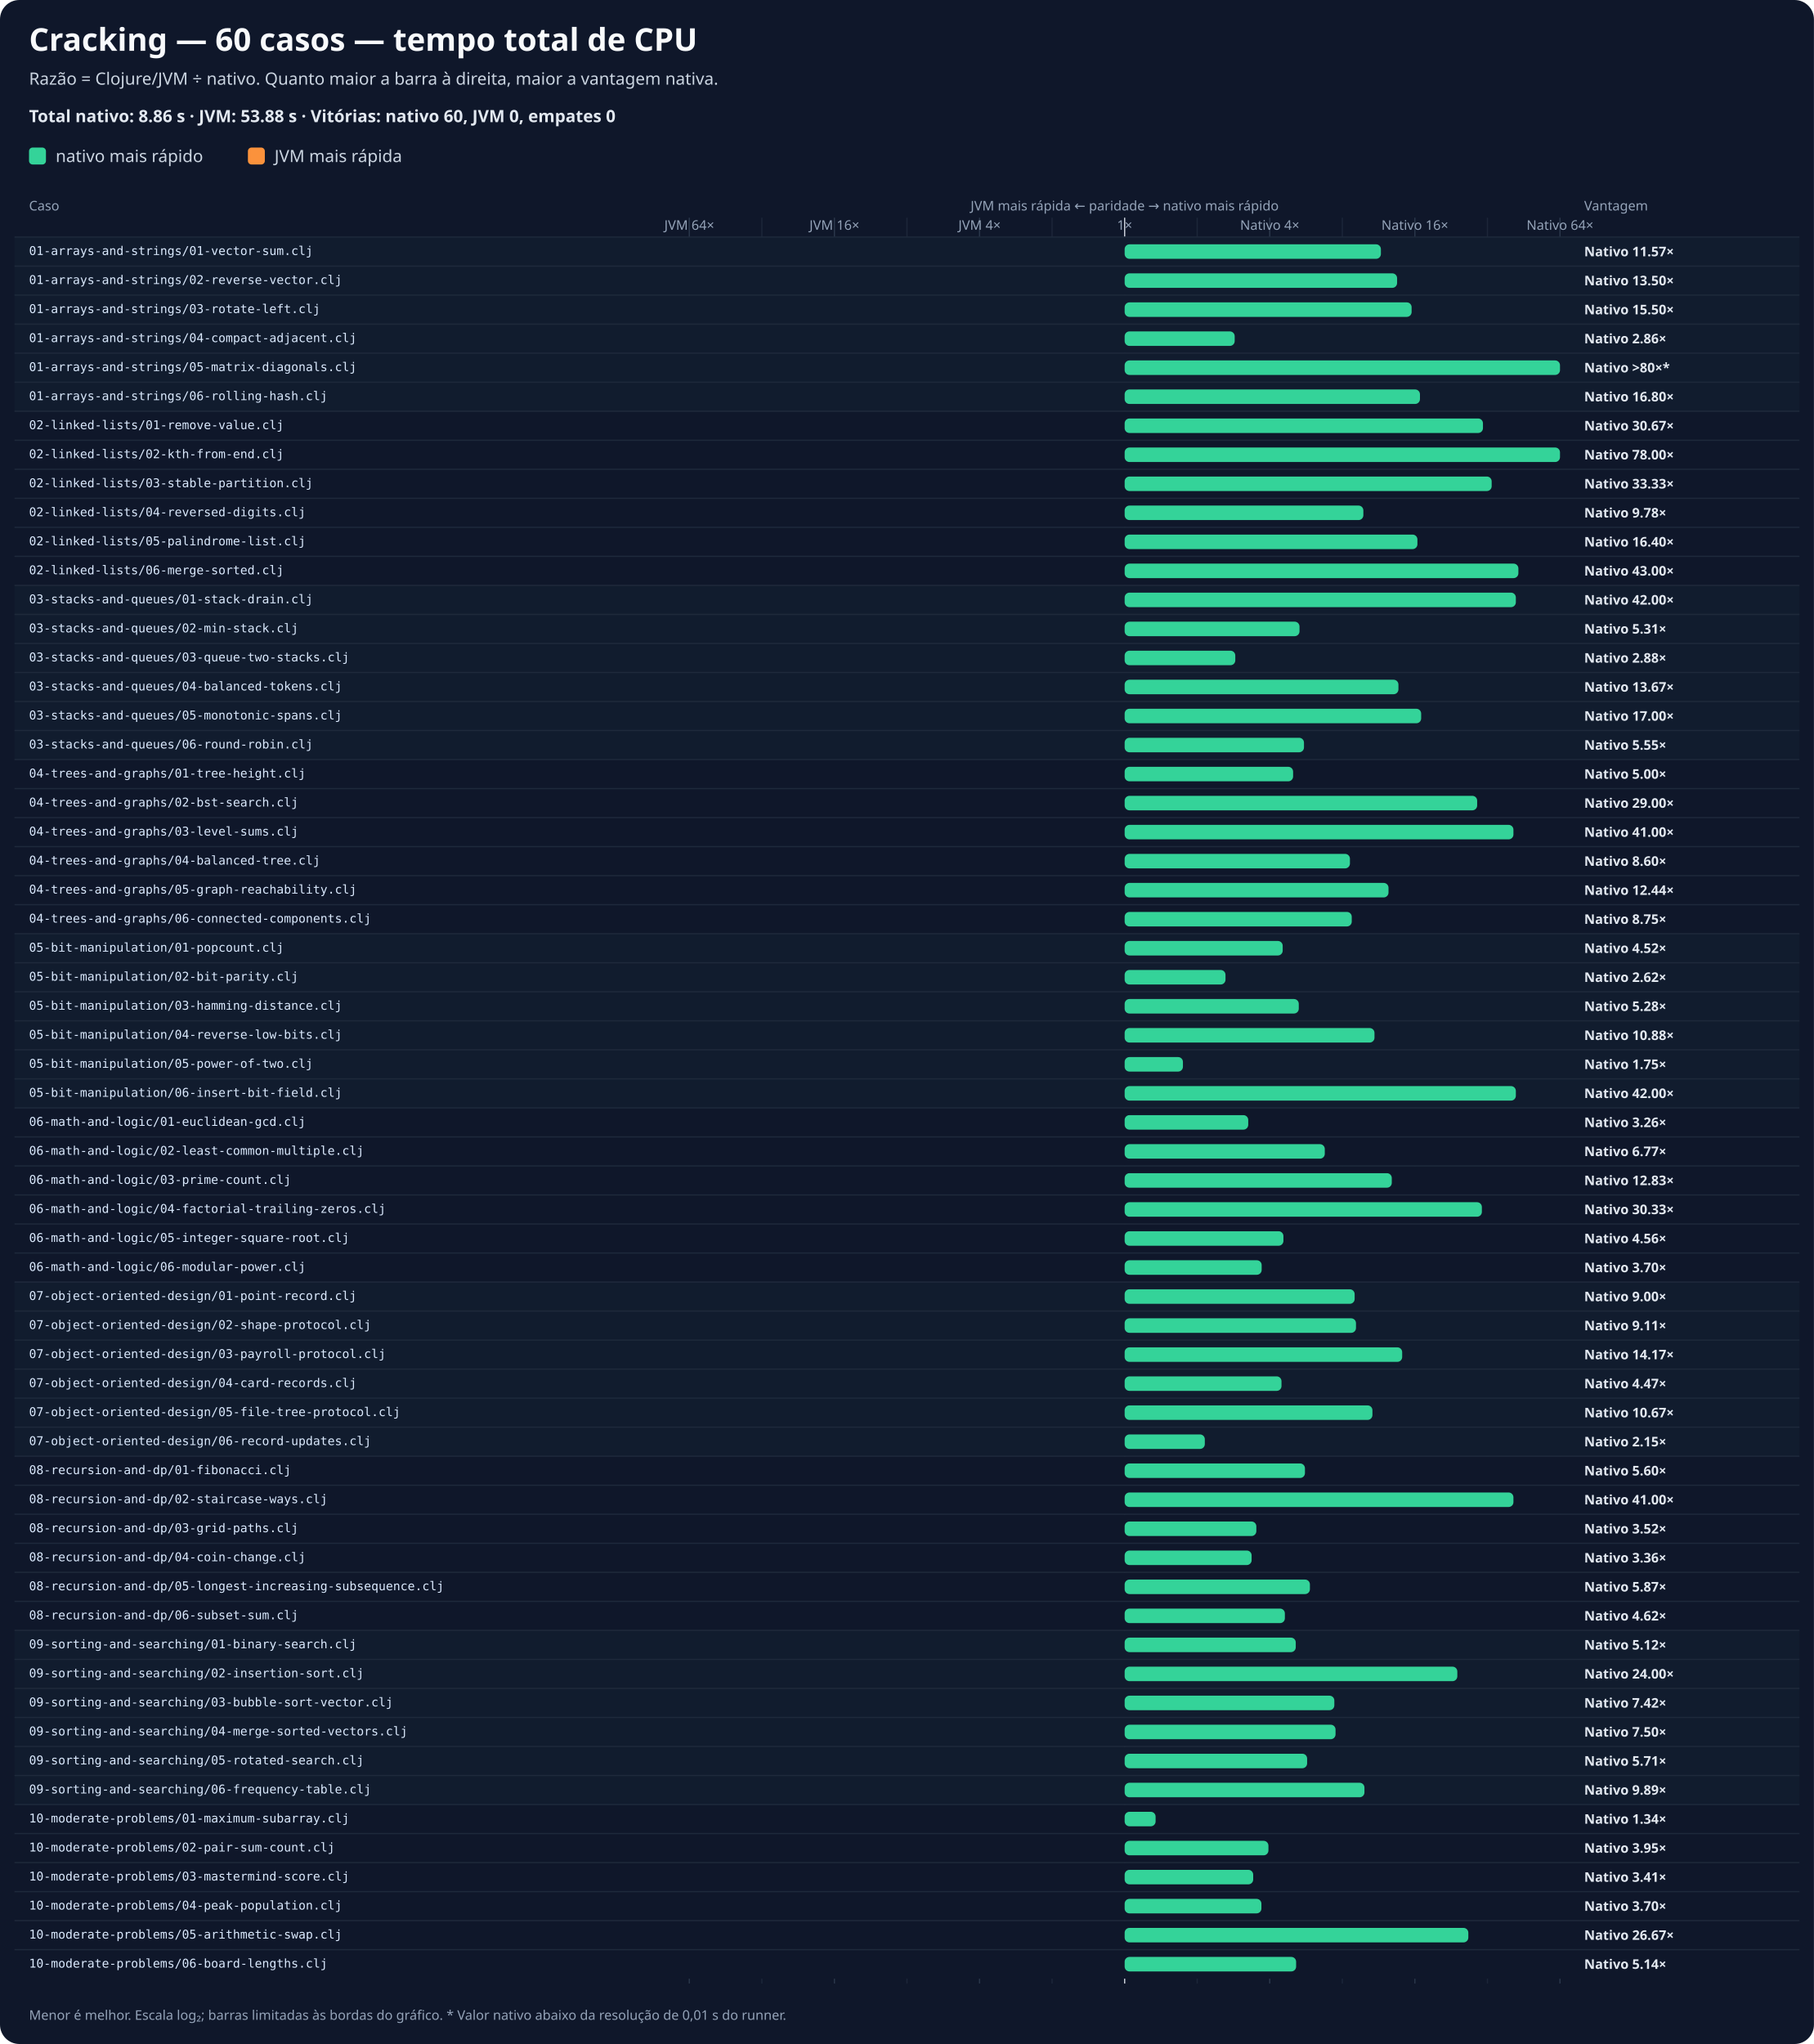
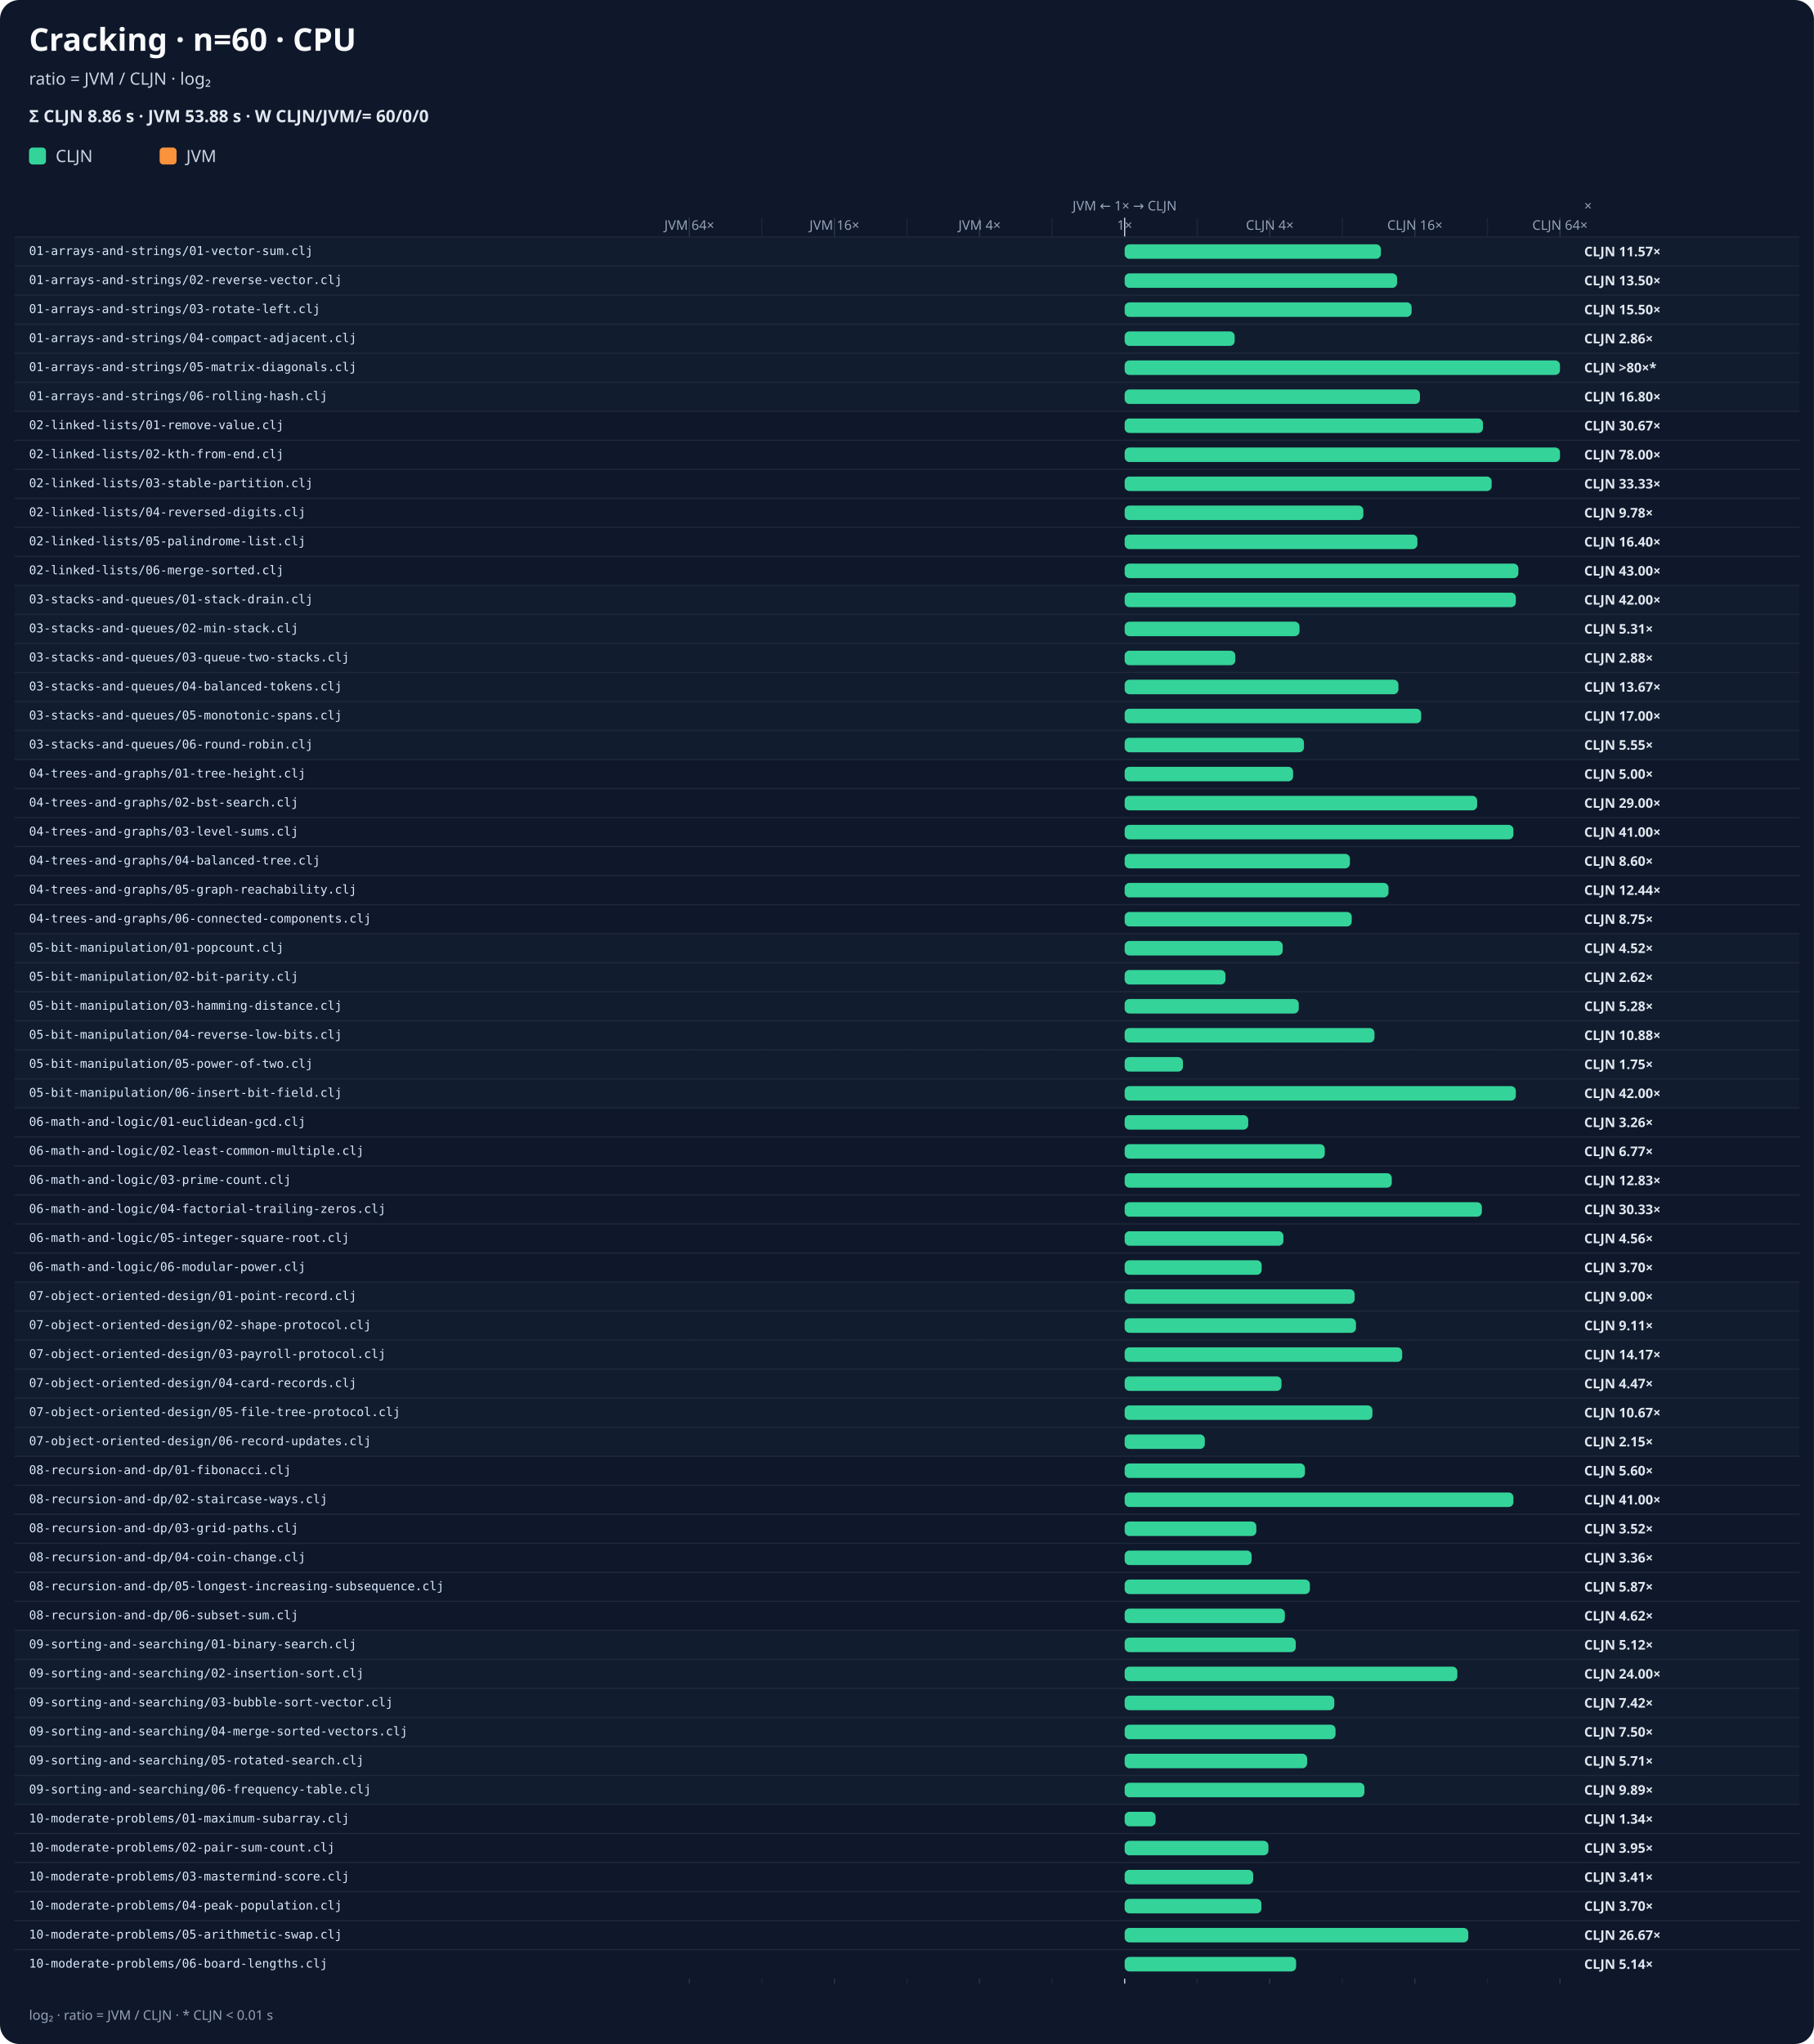
<svg xmlns="http://www.w3.org/2000/svg" width="1500" height="1690" viewBox="0 0 1500 1690" role="img" aria-labelledby="chart-title chart-desc">
  <style>
.title { fill: #f8fafc; font: 700 26px system-ui, sans-serif; }
.subtitle { fill: #cbd5e1; font: 14px system-ui, sans-serif; }
.summary { fill: #e2e8f0; font: 600 14px system-ui, sans-serif; }
.label { fill: #dbeafe; font: 10px ui-monospace, SFMono-Regular, Consolas, monospace; }
.value { fill: #e2e8f0; font: 600 11px system-ui, sans-serif; }
.axis { fill: #94a3b8; font: 11px system-ui, sans-serif; }
.footer { fill: #94a3b8; font: 11px system-ui, sans-serif; }
</style>
  <rect width="1500" height="1690" rx="16" fill="#0f172a" />
-   <text x="24" y="42" class="title">Cracking — 60 casos — tempo total de CPU</text>
-   <text x="24" y="70" class="subtitle">Razão = Clojure/JVM ÷ nativo. Quanto maior a barra à direita, maior a vantagem nativa.</text>
-   <text x="24" y="101" class="summary">Total nativo: 8.86 s · JVM: 53.88 s · Vitórias: nativo 60, JVM 0, empates 0</text>
+   <text x="24" y="42" class="title">Cracking · n=60 · CPU</text>
+   <text x="24" y="70" class="subtitle">ratio = JVM / CLJN · log₂</text>
+   <text x="24" y="101" class="summary">Σ CLJN 8.86 s · JVM 53.88 s · W CLJN/JVM/= 60/0/0</text>
  <rect x="24" y="122" width="14" height="14" rx="3" fill="#34d399" />
-   <text x="46" y="134" class="subtitle">nativo mais rápido</text>
-   <rect x="205" y="122" width="14" height="14" rx="3" fill="#fb923c" />
-   <text x="227" y="134" class="subtitle">JVM mais rápida</text>
-   <text x="24" y="174" class="axis">Caso</text>
-   <text x="930" y="174" class="axis" text-anchor="middle">JVM mais rápida ← paridade → nativo mais rápido</text>
-   <text x="1310" y="174" class="axis">Vantagem</text>
+   <text x="46" y="134" class="subtitle">CLJN</text>
+   <rect x="132" y="122" width="14" height="14" rx="3" fill="#fb923c" />
+   <text x="154" y="134" class="subtitle">JVM</text>
+   <text x="930" y="174" class="axis" text-anchor="middle">JVM ← 1× → CLJN</text>
+   <text x="1310" y="174" class="axis">×</text>
  <line x1="570.0" y1="180" x2="570.0" y2="1640" stroke="#334155" opacity="0.75" />
  <text x="570.0" y="190" class="axis" text-anchor="middle">JVM 64×</text>
  <line x1="630.0" y1="180" x2="630.0" y2="1640" stroke="#334155" opacity="0.35" />
  <line x1="690.0" y1="180" x2="690.0" y2="1640" stroke="#334155" opacity="0.75" />
  <text x="690.0" y="190" class="axis" text-anchor="middle">JVM 16×</text>
  <line x1="750.0" y1="180" x2="750.0" y2="1640" stroke="#334155" opacity="0.35" />
  <line x1="810.0" y1="180" x2="810.0" y2="1640" stroke="#334155" opacity="0.75" />
  <text x="810.0" y="190" class="axis" text-anchor="middle">JVM 4×</text>
  <line x1="870.0" y1="180" x2="870.0" y2="1640" stroke="#334155" opacity="0.35" />
  <line x1="930.0" y1="180" x2="930.0" y2="1640" stroke="#e2e8f0" opacity="0.90" />
  <text x="930.0" y="190" class="axis" text-anchor="middle">1×</text>
  <line x1="990.0" y1="180" x2="990.0" y2="1640" stroke="#334155" opacity="0.35" />
  <line x1="1050.0" y1="180" x2="1050.0" y2="1640" stroke="#334155" opacity="0.75" />
-   <text x="1050.0" y="190" class="axis" text-anchor="middle">Nativo 4×</text>
+   <text x="1050.0" y="190" class="axis" text-anchor="middle">CLJN 4×</text>
  <line x1="1110.0" y1="180" x2="1110.0" y2="1640" stroke="#334155" opacity="0.35" />
  <line x1="1170.0" y1="180" x2="1170.0" y2="1640" stroke="#334155" opacity="0.75" />
-   <text x="1170.0" y="190" class="axis" text-anchor="middle">Nativo 16×</text>
+   <text x="1170.0" y="190" class="axis" text-anchor="middle">CLJN 16×</text>
  <line x1="1230.0" y1="180" x2="1230.0" y2="1640" stroke="#334155" opacity="0.35" />
  <line x1="1290.0" y1="180" x2="1290.0" y2="1640" stroke="#334155" opacity="0.75" />
-   <text x="1290.0" y="190" class="axis" text-anchor="middle">Nativo 64×</text>
+   <text x="1290.0" y="190" class="axis" text-anchor="middle">CLJN 64×</text>
  <rect x="12" y="196" width="1476" height="24" fill="#111c2e" />
  <line x1="12" y1="196" x2="1488" y2="196" stroke="#1e293b" />
  <text x="24" y="208.0" class="label" dominant-baseline="middle">01-arrays-and-strings/01-vector-sum.clj</text>
  <rect x="930.0" y="202.0" width="211.9" height="12" rx="4" fill="#34d399" />
-   <text x="1310" y="208.0" class="value" dominant-baseline="middle">Nativo 11.57×</text>
+   <text x="1310" y="208.0" class="value" dominant-baseline="middle">CLJN 11.57×</text>
  <rect x="12" y="220" width="1476" height="24" fill="#111c2e" />
  <line x1="12" y1="220" x2="1488" y2="220" stroke="#1e293b" />
  <text x="24" y="232.0" class="label" dominant-baseline="middle">01-arrays-and-strings/02-reverse-vector.clj</text>
  <rect x="930.0" y="226.0" width="225.3" height="12" rx="4" fill="#34d399" />
-   <text x="1310" y="232.0" class="value" dominant-baseline="middle">Nativo 13.50×</text>
+   <text x="1310" y="232.0" class="value" dominant-baseline="middle">CLJN 13.50×</text>
  <rect x="12" y="244" width="1476" height="24" fill="#111c2e" />
  <line x1="12" y1="244" x2="1488" y2="244" stroke="#1e293b" />
  <text x="24" y="256.0" class="label" dominant-baseline="middle">01-arrays-and-strings/03-rotate-left.clj</text>
  <rect x="930.0" y="250.0" width="237.3" height="12" rx="4" fill="#34d399" />
-   <text x="1310" y="256.0" class="value" dominant-baseline="middle">Nativo 15.50×</text>
+   <text x="1310" y="256.0" class="value" dominant-baseline="middle">CLJN 15.50×</text>
  <rect x="12" y="268" width="1476" height="24" fill="#111c2e" />
  <line x1="12" y1="268" x2="1488" y2="268" stroke="#1e293b" />
  <text x="24" y="280.0" class="label" dominant-baseline="middle">01-arrays-and-strings/04-compact-adjacent.clj</text>
  <rect x="930.0" y="274.0" width="91.0" height="12" rx="4" fill="#34d399" />
-   <text x="1310" y="280.0" class="value" dominant-baseline="middle">Nativo 2.86×</text>
+   <text x="1310" y="280.0" class="value" dominant-baseline="middle">CLJN 2.86×</text>
  <rect x="12" y="292" width="1476" height="24" fill="#111c2e" />
  <line x1="12" y1="292" x2="1488" y2="292" stroke="#1e293b" />
  <text x="24" y="304.0" class="label" dominant-baseline="middle">01-arrays-and-strings/05-matrix-diagonals.clj</text>
  <rect x="930.0" y="298.0" width="360.0" height="12" rx="4" fill="#34d399" />
-   <text x="1310" y="304.0" class="value" dominant-baseline="middle">Nativo &gt;80×*</text>
+   <text x="1310" y="304.0" class="value" dominant-baseline="middle">CLJN &gt;80×*</text>
  <rect x="12" y="316" width="1476" height="24" fill="#111c2e" />
  <line x1="12" y1="316" x2="1488" y2="316" stroke="#1e293b" />
  <text x="24" y="328.0" class="label" dominant-baseline="middle">01-arrays-and-strings/06-rolling-hash.clj</text>
  <rect x="930.0" y="322.0" width="244.2" height="12" rx="4" fill="#34d399" />
-   <text x="1310" y="328.0" class="value" dominant-baseline="middle">Nativo 16.80×</text>
+   <text x="1310" y="328.0" class="value" dominant-baseline="middle">CLJN 16.80×</text>
  <rect x="12" y="340" width="1476" height="24" fill="#0f172a" />
  <line x1="12" y1="340" x2="1488" y2="340" stroke="#1e293b" />
  <text x="24" y="352.0" class="label" dominant-baseline="middle">02-linked-lists/01-remove-value.clj</text>
  <rect x="930.0" y="346.0" width="296.3" height="12" rx="4" fill="#34d399" />
-   <text x="1310" y="352.0" class="value" dominant-baseline="middle">Nativo 30.67×</text>
+   <text x="1310" y="352.0" class="value" dominant-baseline="middle">CLJN 30.67×</text>
  <rect x="12" y="364" width="1476" height="24" fill="#0f172a" />
  <line x1="12" y1="364" x2="1488" y2="364" stroke="#1e293b" />
  <text x="24" y="376.0" class="label" dominant-baseline="middle">02-linked-lists/02-kth-from-end.clj</text>
  <rect x="930.0" y="370.0" width="360.0" height="12" rx="4" fill="#34d399" />
-   <text x="1310" y="376.0" class="value" dominant-baseline="middle">Nativo 78.00×</text>
+   <text x="1310" y="376.0" class="value" dominant-baseline="middle">CLJN 78.00×</text>
  <rect x="12" y="388" width="1476" height="24" fill="#0f172a" />
  <line x1="12" y1="388" x2="1488" y2="388" stroke="#1e293b" />
  <text x="24" y="400.0" class="label" dominant-baseline="middle">02-linked-lists/03-stable-partition.clj</text>
  <rect x="930.0" y="394.0" width="303.5" height="12" rx="4" fill="#34d399" />
-   <text x="1310" y="400.0" class="value" dominant-baseline="middle">Nativo 33.33×</text>
+   <text x="1310" y="400.0" class="value" dominant-baseline="middle">CLJN 33.33×</text>
  <rect x="12" y="412" width="1476" height="24" fill="#0f172a" />
  <line x1="12" y1="412" x2="1488" y2="412" stroke="#1e293b" />
  <text x="24" y="424.0" class="label" dominant-baseline="middle">02-linked-lists/04-reversed-digits.clj</text>
  <rect x="930.0" y="418.0" width="197.4" height="12" rx="4" fill="#34d399" />
-   <text x="1310" y="424.0" class="value" dominant-baseline="middle">Nativo 9.78×</text>
+   <text x="1310" y="424.0" class="value" dominant-baseline="middle">CLJN 9.78×</text>
  <rect x="12" y="436" width="1476" height="24" fill="#0f172a" />
  <line x1="12" y1="436" x2="1488" y2="436" stroke="#1e293b" />
  <text x="24" y="448.0" class="label" dominant-baseline="middle">02-linked-lists/05-palindrome-list.clj</text>
  <rect x="930.0" y="442.0" width="242.1" height="12" rx="4" fill="#34d399" />
-   <text x="1310" y="448.0" class="value" dominant-baseline="middle">Nativo 16.40×</text>
+   <text x="1310" y="448.0" class="value" dominant-baseline="middle">CLJN 16.40×</text>
  <rect x="12" y="460" width="1476" height="24" fill="#0f172a" />
  <line x1="12" y1="460" x2="1488" y2="460" stroke="#1e293b" />
  <text x="24" y="472.0" class="label" dominant-baseline="middle">02-linked-lists/06-merge-sorted.clj</text>
  <rect x="930.0" y="466.0" width="325.6" height="12" rx="4" fill="#34d399" />
-   <text x="1310" y="472.0" class="value" dominant-baseline="middle">Nativo 43.00×</text>
+   <text x="1310" y="472.0" class="value" dominant-baseline="middle">CLJN 43.00×</text>
  <rect x="12" y="484" width="1476" height="24" fill="#111c2e" />
  <line x1="12" y1="484" x2="1488" y2="484" stroke="#1e293b" />
  <text x="24" y="496.0" class="label" dominant-baseline="middle">03-stacks-and-queues/01-stack-drain.clj</text>
  <rect x="930.0" y="490.0" width="323.5" height="12" rx="4" fill="#34d399" />
-   <text x="1310" y="496.0" class="value" dominant-baseline="middle">Nativo 42.00×</text>
+   <text x="1310" y="496.0" class="value" dominant-baseline="middle">CLJN 42.00×</text>
  <rect x="12" y="508" width="1476" height="24" fill="#111c2e" />
  <line x1="12" y1="508" x2="1488" y2="508" stroke="#1e293b" />
  <text x="24" y="520.0" class="label" dominant-baseline="middle">03-stacks-and-queues/02-min-stack.clj</text>
  <rect x="930.0" y="514.0" width="144.6" height="12" rx="4" fill="#34d399" />
-   <text x="1310" y="520.0" class="value" dominant-baseline="middle">Nativo 5.31×</text>
+   <text x="1310" y="520.0" class="value" dominant-baseline="middle">CLJN 5.31×</text>
  <rect x="12" y="532" width="1476" height="24" fill="#111c2e" />
  <line x1="12" y1="532" x2="1488" y2="532" stroke="#1e293b" />
  <text x="24" y="544.0" class="label" dominant-baseline="middle">03-stacks-and-queues/03-queue-two-stacks.clj</text>
  <rect x="930.0" y="538.0" width="91.5" height="12" rx="4" fill="#34d399" />
-   <text x="1310" y="544.0" class="value" dominant-baseline="middle">Nativo 2.88×</text>
+   <text x="1310" y="544.0" class="value" dominant-baseline="middle">CLJN 2.88×</text>
  <rect x="12" y="556" width="1476" height="24" fill="#111c2e" />
  <line x1="12" y1="556" x2="1488" y2="556" stroke="#1e293b" />
  <text x="24" y="568.0" class="label" dominant-baseline="middle">03-stacks-and-queues/04-balanced-tokens.clj</text>
  <rect x="930.0" y="562.0" width="226.4" height="12" rx="4" fill="#34d399" />
-   <text x="1310" y="568.0" class="value" dominant-baseline="middle">Nativo 13.67×</text>
+   <text x="1310" y="568.0" class="value" dominant-baseline="middle">CLJN 13.67×</text>
  <rect x="12" y="580" width="1476" height="24" fill="#111c2e" />
  <line x1="12" y1="580" x2="1488" y2="580" stroke="#1e293b" />
  <text x="24" y="592.0" class="label" dominant-baseline="middle">03-stacks-and-queues/05-monotonic-spans.clj</text>
  <rect x="930.0" y="586.0" width="245.2" height="12" rx="4" fill="#34d399" />
-   <text x="1310" y="592.0" class="value" dominant-baseline="middle">Nativo 17.00×</text>
+   <text x="1310" y="592.0" class="value" dominant-baseline="middle">CLJN 17.00×</text>
  <rect x="12" y="604" width="1476" height="24" fill="#111c2e" />
  <line x1="12" y1="604" x2="1488" y2="604" stroke="#1e293b" />
  <text x="24" y="616.0" class="label" dominant-baseline="middle">03-stacks-and-queues/06-round-robin.clj</text>
  <rect x="930.0" y="610.0" width="148.3" height="12" rx="4" fill="#34d399" />
-   <text x="1310" y="616.0" class="value" dominant-baseline="middle">Nativo 5.55×</text>
+   <text x="1310" y="616.0" class="value" dominant-baseline="middle">CLJN 5.55×</text>
  <rect x="12" y="628" width="1476" height="24" fill="#0f172a" />
  <line x1="12" y1="628" x2="1488" y2="628" stroke="#1e293b" />
  <text x="24" y="640.0" class="label" dominant-baseline="middle">04-trees-and-graphs/01-tree-height.clj</text>
  <rect x="930.0" y="634.0" width="139.3" height="12" rx="4" fill="#34d399" />
-   <text x="1310" y="640.0" class="value" dominant-baseline="middle">Nativo 5.00×</text>
+   <text x="1310" y="640.0" class="value" dominant-baseline="middle">CLJN 5.00×</text>
  <rect x="12" y="652" width="1476" height="24" fill="#0f172a" />
  <line x1="12" y1="652" x2="1488" y2="652" stroke="#1e293b" />
  <text x="24" y="664.0" class="label" dominant-baseline="middle">04-trees-and-graphs/02-bst-search.clj</text>
  <rect x="930.0" y="658.0" width="291.5" height="12" rx="4" fill="#34d399" />
-   <text x="1310" y="664.0" class="value" dominant-baseline="middle">Nativo 29.00×</text>
+   <text x="1310" y="664.0" class="value" dominant-baseline="middle">CLJN 29.00×</text>
  <rect x="12" y="676" width="1476" height="24" fill="#0f172a" />
  <line x1="12" y1="676" x2="1488" y2="676" stroke="#1e293b" />
  <text x="24" y="688.0" class="label" dominant-baseline="middle">04-trees-and-graphs/03-level-sums.clj</text>
  <rect x="930.0" y="682.0" width="321.5" height="12" rx="4" fill="#34d399" />
-   <text x="1310" y="688.0" class="value" dominant-baseline="middle">Nativo 41.00×</text>
+   <text x="1310" y="688.0" class="value" dominant-baseline="middle">CLJN 41.00×</text>
  <rect x="12" y="700" width="1476" height="24" fill="#0f172a" />
  <line x1="12" y1="700" x2="1488" y2="700" stroke="#1e293b" />
  <text x="24" y="712.0" class="label" dominant-baseline="middle">04-trees-and-graphs/04-balanced-tree.clj</text>
  <rect x="930.0" y="706.0" width="186.3" height="12" rx="4" fill="#34d399" />
-   <text x="1310" y="712.0" class="value" dominant-baseline="middle">Nativo 8.60×</text>
+   <text x="1310" y="712.0" class="value" dominant-baseline="middle">CLJN 8.60×</text>
  <rect x="12" y="724" width="1476" height="24" fill="#0f172a" />
  <line x1="12" y1="724" x2="1488" y2="724" stroke="#1e293b" />
  <text x="24" y="736.0" class="label" dominant-baseline="middle">04-trees-and-graphs/05-graph-reachability.clj</text>
  <rect x="930.0" y="730.0" width="218.2" height="12" rx="4" fill="#34d399" />
-   <text x="1310" y="736.0" class="value" dominant-baseline="middle">Nativo 12.44×</text>
+   <text x="1310" y="736.0" class="value" dominant-baseline="middle">CLJN 12.44×</text>
  <rect x="12" y="748" width="1476" height="24" fill="#0f172a" />
  <line x1="12" y1="748" x2="1488" y2="748" stroke="#1e293b" />
  <text x="24" y="760.0" class="label" dominant-baseline="middle">04-trees-and-graphs/06-connected-components.clj</text>
  <rect x="930.0" y="754.0" width="187.8" height="12" rx="4" fill="#34d399" />
-   <text x="1310" y="760.0" class="value" dominant-baseline="middle">Nativo 8.75×</text>
+   <text x="1310" y="760.0" class="value" dominant-baseline="middle">CLJN 8.75×</text>
  <rect x="12" y="772" width="1476" height="24" fill="#111c2e" />
  <line x1="12" y1="772" x2="1488" y2="772" stroke="#1e293b" />
  <text x="24" y="784.0" class="label" dominant-baseline="middle">05-bit-manipulation/01-popcount.clj</text>
  <rect x="930.0" y="778.0" width="130.7" height="12" rx="4" fill="#34d399" />
-   <text x="1310" y="784.0" class="value" dominant-baseline="middle">Nativo 4.52×</text>
+   <text x="1310" y="784.0" class="value" dominant-baseline="middle">CLJN 4.52×</text>
  <rect x="12" y="796" width="1476" height="24" fill="#111c2e" />
  <line x1="12" y1="796" x2="1488" y2="796" stroke="#1e293b" />
  <text x="24" y="808.0" class="label" dominant-baseline="middle">05-bit-manipulation/02-bit-parity.clj</text>
  <rect x="930.0" y="802.0" width="83.4" height="12" rx="4" fill="#34d399" />
-   <text x="1310" y="808.0" class="value" dominant-baseline="middle">Nativo 2.62×</text>
+   <text x="1310" y="808.0" class="value" dominant-baseline="middle">CLJN 2.62×</text>
  <rect x="12" y="820" width="1476" height="24" fill="#111c2e" />
  <line x1="12" y1="820" x2="1488" y2="820" stroke="#1e293b" />
  <text x="24" y="832.0" class="label" dominant-baseline="middle">05-bit-manipulation/03-hamming-distance.clj</text>
  <rect x="930.0" y="826.0" width="144.0" height="12" rx="4" fill="#34d399" />
-   <text x="1310" y="832.0" class="value" dominant-baseline="middle">Nativo 5.28×</text>
+   <text x="1310" y="832.0" class="value" dominant-baseline="middle">CLJN 5.28×</text>
  <rect x="12" y="844" width="1476" height="24" fill="#111c2e" />
  <line x1="12" y1="844" x2="1488" y2="844" stroke="#1e293b" />
  <text x="24" y="856.0" class="label" dominant-baseline="middle">05-bit-manipulation/04-reverse-low-bits.clj</text>
  <rect x="930.0" y="850.0" width="206.6" height="12" rx="4" fill="#34d399" />
-   <text x="1310" y="856.0" class="value" dominant-baseline="middle">Nativo 10.88×</text>
+   <text x="1310" y="856.0" class="value" dominant-baseline="middle">CLJN 10.88×</text>
  <rect x="12" y="868" width="1476" height="24" fill="#111c2e" />
  <line x1="12" y1="868" x2="1488" y2="868" stroke="#1e293b" />
  <text x="24" y="880.0" class="label" dominant-baseline="middle">05-bit-manipulation/05-power-of-two.clj</text>
  <rect x="930.0" y="874.0" width="48.2" height="12" rx="4" fill="#34d399" />
-   <text x="1310" y="880.0" class="value" dominant-baseline="middle">Nativo 1.75×</text>
+   <text x="1310" y="880.0" class="value" dominant-baseline="middle">CLJN 1.75×</text>
  <rect x="12" y="892" width="1476" height="24" fill="#111c2e" />
  <line x1="12" y1="892" x2="1488" y2="892" stroke="#1e293b" />
  <text x="24" y="904.0" class="label" dominant-baseline="middle">05-bit-manipulation/06-insert-bit-field.clj</text>
  <rect x="930.0" y="898.0" width="323.5" height="12" rx="4" fill="#34d399" />
-   <text x="1310" y="904.0" class="value" dominant-baseline="middle">Nativo 42.00×</text>
+   <text x="1310" y="904.0" class="value" dominant-baseline="middle">CLJN 42.00×</text>
  <rect x="12" y="916" width="1476" height="24" fill="#0f172a" />
  <line x1="12" y1="916" x2="1488" y2="916" stroke="#1e293b" />
  <text x="24" y="928.0" class="label" dominant-baseline="middle">06-math-and-logic/01-euclidean-gcd.clj</text>
  <rect x="930.0" y="922.0" width="102.2" height="12" rx="4" fill="#34d399" />
-   <text x="1310" y="928.0" class="value" dominant-baseline="middle">Nativo 3.26×</text>
+   <text x="1310" y="928.0" class="value" dominant-baseline="middle">CLJN 3.26×</text>
  <rect x="12" y="940" width="1476" height="24" fill="#0f172a" />
  <line x1="12" y1="940" x2="1488" y2="940" stroke="#1e293b" />
  <text x="24" y="952.0" class="label" dominant-baseline="middle">06-math-and-logic/02-least-common-multiple.clj</text>
  <rect x="930.0" y="946.0" width="165.5" height="12" rx="4" fill="#34d399" />
-   <text x="1310" y="952.0" class="value" dominant-baseline="middle">Nativo 6.77×</text>
+   <text x="1310" y="952.0" class="value" dominant-baseline="middle">CLJN 6.77×</text>
  <rect x="12" y="964" width="1476" height="24" fill="#0f172a" />
  <line x1="12" y1="964" x2="1488" y2="964" stroke="#1e293b" />
  <text x="24" y="976.0" class="label" dominant-baseline="middle">06-math-and-logic/03-prime-count.clj</text>
  <rect x="930.0" y="970.0" width="220.9" height="12" rx="4" fill="#34d399" />
-   <text x="1310" y="976.0" class="value" dominant-baseline="middle">Nativo 12.83×</text>
+   <text x="1310" y="976.0" class="value" dominant-baseline="middle">CLJN 12.83×</text>
  <rect x="12" y="988" width="1476" height="24" fill="#0f172a" />
  <line x1="12" y1="988" x2="1488" y2="988" stroke="#1e293b" />
  <text x="24" y="1000.0" class="label" dominant-baseline="middle">06-math-and-logic/04-factorial-trailing-zeros.clj</text>
  <rect x="930.0" y="994.0" width="295.4" height="12" rx="4" fill="#34d399" />
-   <text x="1310" y="1000.0" class="value" dominant-baseline="middle">Nativo 30.33×</text>
+   <text x="1310" y="1000.0" class="value" dominant-baseline="middle">CLJN 30.33×</text>
  <rect x="12" y="1012" width="1476" height="24" fill="#0f172a" />
  <line x1="12" y1="1012" x2="1488" y2="1012" stroke="#1e293b" />
  <text x="24" y="1024.0" class="label" dominant-baseline="middle">06-math-and-logic/05-integer-square-root.clj</text>
  <rect x="930.0" y="1018.0" width="131.3" height="12" rx="4" fill="#34d399" />
-   <text x="1310" y="1024.0" class="value" dominant-baseline="middle">Nativo 4.56×</text>
+   <text x="1310" y="1024.0" class="value" dominant-baseline="middle">CLJN 4.56×</text>
  <rect x="12" y="1036" width="1476" height="24" fill="#0f172a" />
  <line x1="12" y1="1036" x2="1488" y2="1036" stroke="#1e293b" />
  <text x="24" y="1048.0" class="label" dominant-baseline="middle">06-math-and-logic/06-modular-power.clj</text>
  <rect x="930.0" y="1042.0" width="113.3" height="12" rx="4" fill="#34d399" />
-   <text x="1310" y="1048.0" class="value" dominant-baseline="middle">Nativo 3.70×</text>
+   <text x="1310" y="1048.0" class="value" dominant-baseline="middle">CLJN 3.70×</text>
  <rect x="12" y="1060" width="1476" height="24" fill="#111c2e" />
  <line x1="12" y1="1060" x2="1488" y2="1060" stroke="#1e293b" />
  <text x="24" y="1072.0" class="label" dominant-baseline="middle">07-object-oriented-design/01-point-record.clj</text>
  <rect x="930.0" y="1066.0" width="190.2" height="12" rx="4" fill="#34d399" />
-   <text x="1310" y="1072.0" class="value" dominant-baseline="middle">Nativo 9.00×</text>
+   <text x="1310" y="1072.0" class="value" dominant-baseline="middle">CLJN 9.00×</text>
  <rect x="12" y="1084" width="1476" height="24" fill="#111c2e" />
  <line x1="12" y1="1084" x2="1488" y2="1084" stroke="#1e293b" />
  <text x="24" y="1096.0" class="label" dominant-baseline="middle">07-object-oriented-design/02-shape-protocol.clj</text>
  <rect x="930.0" y="1090.0" width="191.3" height="12" rx="4" fill="#34d399" />
-   <text x="1310" y="1096.0" class="value" dominant-baseline="middle">Nativo 9.11×</text>
+   <text x="1310" y="1096.0" class="value" dominant-baseline="middle">CLJN 9.11×</text>
  <rect x="12" y="1108" width="1476" height="24" fill="#111c2e" />
  <line x1="12" y1="1108" x2="1488" y2="1108" stroke="#1e293b" />
  <text x="24" y="1120.0" class="label" dominant-baseline="middle">07-object-oriented-design/03-payroll-protocol.clj</text>
  <rect x="930.0" y="1114.0" width="229.5" height="12" rx="4" fill="#34d399" />
-   <text x="1310" y="1120.0" class="value" dominant-baseline="middle">Nativo 14.17×</text>
+   <text x="1310" y="1120.0" class="value" dominant-baseline="middle">CLJN 14.17×</text>
  <rect x="12" y="1132" width="1476" height="24" fill="#111c2e" />
  <line x1="12" y1="1132" x2="1488" y2="1132" stroke="#1e293b" />
  <text x="24" y="1144.0" class="label" dominant-baseline="middle">07-object-oriented-design/04-card-records.clj</text>
  <rect x="930.0" y="1138.0" width="129.7" height="12" rx="4" fill="#34d399" />
-   <text x="1310" y="1144.0" class="value" dominant-baseline="middle">Nativo 4.47×</text>
+   <text x="1310" y="1144.0" class="value" dominant-baseline="middle">CLJN 4.47×</text>
  <rect x="12" y="1156" width="1476" height="24" fill="#111c2e" />
  <line x1="12" y1="1156" x2="1488" y2="1156" stroke="#1e293b" />
  <text x="24" y="1168.0" class="label" dominant-baseline="middle">07-object-oriented-design/05-file-tree-protocol.clj</text>
  <rect x="930.0" y="1162.0" width="204.9" height="12" rx="4" fill="#34d399" />
-   <text x="1310" y="1168.0" class="value" dominant-baseline="middle">Nativo 10.67×</text>
+   <text x="1310" y="1168.0" class="value" dominant-baseline="middle">CLJN 10.67×</text>
  <rect x="12" y="1180" width="1476" height="24" fill="#111c2e" />
  <line x1="12" y1="1180" x2="1488" y2="1180" stroke="#1e293b" />
  <text x="24" y="1192.0" class="label" dominant-baseline="middle">07-object-oriented-design/06-record-updates.clj</text>
  <rect x="930.0" y="1186.0" width="66.3" height="12" rx="4" fill="#34d399" />
-   <text x="1310" y="1192.0" class="value" dominant-baseline="middle">Nativo 2.15×</text>
+   <text x="1310" y="1192.0" class="value" dominant-baseline="middle">CLJN 2.15×</text>
  <rect x="12" y="1204" width="1476" height="24" fill="#0f172a" />
  <line x1="12" y1="1204" x2="1488" y2="1204" stroke="#1e293b" />
  <text x="24" y="1216.0" class="label" dominant-baseline="middle">08-recursion-and-dp/01-fibonacci.clj</text>
  <rect x="930.0" y="1210.0" width="149.1" height="12" rx="4" fill="#34d399" />
-   <text x="1310" y="1216.0" class="value" dominant-baseline="middle">Nativo 5.60×</text>
+   <text x="1310" y="1216.0" class="value" dominant-baseline="middle">CLJN 5.60×</text>
  <rect x="12" y="1228" width="1476" height="24" fill="#0f172a" />
  <line x1="12" y1="1228" x2="1488" y2="1228" stroke="#1e293b" />
  <text x="24" y="1240.0" class="label" dominant-baseline="middle">08-recursion-and-dp/02-staircase-ways.clj</text>
  <rect x="930.0" y="1234.0" width="321.5" height="12" rx="4" fill="#34d399" />
-   <text x="1310" y="1240.0" class="value" dominant-baseline="middle">Nativo 41.00×</text>
+   <text x="1310" y="1240.0" class="value" dominant-baseline="middle">CLJN 41.00×</text>
  <rect x="12" y="1252" width="1476" height="24" fill="#0f172a" />
  <line x1="12" y1="1252" x2="1488" y2="1252" stroke="#1e293b" />
  <text x="24" y="1264.0" class="label" dominant-baseline="middle">08-recursion-and-dp/03-grid-paths.clj</text>
  <rect x="930.0" y="1258.0" width="108.9" height="12" rx="4" fill="#34d399" />
-   <text x="1310" y="1264.0" class="value" dominant-baseline="middle">Nativo 3.52×</text>
+   <text x="1310" y="1264.0" class="value" dominant-baseline="middle">CLJN 3.52×</text>
  <rect x="12" y="1276" width="1476" height="24" fill="#0f172a" />
  <line x1="12" y1="1276" x2="1488" y2="1276" stroke="#1e293b" />
  <text x="24" y="1288.0" class="label" dominant-baseline="middle">08-recursion-and-dp/04-coin-change.clj</text>
  <rect x="930.0" y="1282.0" width="105.0" height="12" rx="4" fill="#34d399" />
-   <text x="1310" y="1288.0" class="value" dominant-baseline="middle">Nativo 3.36×</text>
+   <text x="1310" y="1288.0" class="value" dominant-baseline="middle">CLJN 3.36×</text>
  <rect x="12" y="1300" width="1476" height="24" fill="#0f172a" />
  <line x1="12" y1="1300" x2="1488" y2="1300" stroke="#1e293b" />
  <text x="24" y="1312.0" class="label" dominant-baseline="middle">08-recursion-and-dp/05-longest-increasing-subsequence.clj</text>
  <rect x="930.0" y="1306.0" width="153.2" height="12" rx="4" fill="#34d399" />
-   <text x="1310" y="1312.0" class="value" dominant-baseline="middle">Nativo 5.87×</text>
+   <text x="1310" y="1312.0" class="value" dominant-baseline="middle">CLJN 5.87×</text>
  <rect x="12" y="1324" width="1476" height="24" fill="#0f172a" />
  <line x1="12" y1="1324" x2="1488" y2="1324" stroke="#1e293b" />
  <text x="24" y="1336.0" class="label" dominant-baseline="middle">08-recursion-and-dp/06-subset-sum.clj</text>
  <rect x="930.0" y="1330.0" width="132.5" height="12" rx="4" fill="#34d399" />
-   <text x="1310" y="1336.0" class="value" dominant-baseline="middle">Nativo 4.62×</text>
+   <text x="1310" y="1336.0" class="value" dominant-baseline="middle">CLJN 4.62×</text>
  <rect x="12" y="1348" width="1476" height="24" fill="#111c2e" />
  <line x1="12" y1="1348" x2="1488" y2="1348" stroke="#1e293b" />
  <text x="24" y="1360.0" class="label" dominant-baseline="middle">09-sorting-and-searching/01-binary-search.clj</text>
  <rect x="930.0" y="1354.0" width="141.5" height="12" rx="4" fill="#34d399" />
-   <text x="1310" y="1360.0" class="value" dominant-baseline="middle">Nativo 5.12×</text>
+   <text x="1310" y="1360.0" class="value" dominant-baseline="middle">CLJN 5.12×</text>
  <rect x="12" y="1372" width="1476" height="24" fill="#111c2e" />
  <line x1="12" y1="1372" x2="1488" y2="1372" stroke="#1e293b" />
  <text x="24" y="1384.0" class="label" dominant-baseline="middle">09-sorting-and-searching/02-insertion-sort.clj</text>
  <rect x="930.0" y="1378.0" width="275.1" height="12" rx="4" fill="#34d399" />
-   <text x="1310" y="1384.0" class="value" dominant-baseline="middle">Nativo 24.00×</text>
+   <text x="1310" y="1384.0" class="value" dominant-baseline="middle">CLJN 24.00×</text>
  <rect x="12" y="1396" width="1476" height="24" fill="#111c2e" />
  <line x1="12" y1="1396" x2="1488" y2="1396" stroke="#1e293b" />
  <text x="24" y="1408.0" class="label" dominant-baseline="middle">09-sorting-and-searching/03-bubble-sort-vector.clj</text>
  <rect x="930.0" y="1402.0" width="173.4" height="12" rx="4" fill="#34d399" />
-   <text x="1310" y="1408.0" class="value" dominant-baseline="middle">Nativo 7.42×</text>
+   <text x="1310" y="1408.0" class="value" dominant-baseline="middle">CLJN 7.42×</text>
  <rect x="12" y="1420" width="1476" height="24" fill="#111c2e" />
  <line x1="12" y1="1420" x2="1488" y2="1420" stroke="#1e293b" />
  <text x="24" y="1432.0" class="label" dominant-baseline="middle">09-sorting-and-searching/04-merge-sorted-vectors.clj</text>
  <rect x="930.0" y="1426.0" width="174.4" height="12" rx="4" fill="#34d399" />
-   <text x="1310" y="1432.0" class="value" dominant-baseline="middle">Nativo 7.50×</text>
+   <text x="1310" y="1432.0" class="value" dominant-baseline="middle">CLJN 7.50×</text>
  <rect x="12" y="1444" width="1476" height="24" fill="#111c2e" />
  <line x1="12" y1="1444" x2="1488" y2="1444" stroke="#1e293b" />
  <text x="24" y="1456.0" class="label" dominant-baseline="middle">09-sorting-and-searching/05-rotated-search.clj</text>
  <rect x="930.0" y="1450.0" width="150.9" height="12" rx="4" fill="#34d399" />
-   <text x="1310" y="1456.0" class="value" dominant-baseline="middle">Nativo 5.71×</text>
+   <text x="1310" y="1456.0" class="value" dominant-baseline="middle">CLJN 5.71×</text>
  <rect x="12" y="1468" width="1476" height="24" fill="#111c2e" />
  <line x1="12" y1="1468" x2="1488" y2="1468" stroke="#1e293b" />
  <text x="24" y="1480.0" class="label" dominant-baseline="middle">09-sorting-and-searching/06-frequency-table.clj</text>
  <rect x="930.0" y="1474.0" width="198.3" height="12" rx="4" fill="#34d399" />
-   <text x="1310" y="1480.0" class="value" dominant-baseline="middle">Nativo 9.89×</text>
+   <text x="1310" y="1480.0" class="value" dominant-baseline="middle">CLJN 9.89×</text>
  <rect x="12" y="1492" width="1476" height="24" fill="#0f172a" />
  <line x1="12" y1="1492" x2="1488" y2="1492" stroke="#1e293b" />
  <text x="24" y="1504.0" class="label" dominant-baseline="middle">10-moderate-problems/01-maximum-subarray.clj</text>
  <rect x="930.0" y="1498.0" width="25.6" height="12" rx="4" fill="#34d399" />
-   <text x="1310" y="1504.0" class="value" dominant-baseline="middle">Nativo 1.34×</text>
+   <text x="1310" y="1504.0" class="value" dominant-baseline="middle">CLJN 1.34×</text>
  <rect x="12" y="1516" width="1476" height="24" fill="#0f172a" />
  <line x1="12" y1="1516" x2="1488" y2="1516" stroke="#1e293b" />
  <text x="24" y="1528.0" class="label" dominant-baseline="middle">10-moderate-problems/02-pair-sum-count.clj</text>
  <rect x="930.0" y="1522.0" width="118.9" height="12" rx="4" fill="#34d399" />
-   <text x="1310" y="1528.0" class="value" dominant-baseline="middle">Nativo 3.95×</text>
+   <text x="1310" y="1528.0" class="value" dominant-baseline="middle">CLJN 3.95×</text>
  <rect x="12" y="1540" width="1476" height="24" fill="#0f172a" />
  <line x1="12" y1="1540" x2="1488" y2="1540" stroke="#1e293b" />
  <text x="24" y="1552.0" class="label" dominant-baseline="middle">10-moderate-problems/03-mastermind-score.clj</text>
  <rect x="930.0" y="1546.0" width="106.3" height="12" rx="4" fill="#34d399" />
-   <text x="1310" y="1552.0" class="value" dominant-baseline="middle">Nativo 3.41×</text>
+   <text x="1310" y="1552.0" class="value" dominant-baseline="middle">CLJN 3.41×</text>
  <rect x="12" y="1564" width="1476" height="24" fill="#0f172a" />
  <line x1="12" y1="1564" x2="1488" y2="1564" stroke="#1e293b" />
  <text x="24" y="1576.0" class="label" dominant-baseline="middle">10-moderate-problems/04-peak-population.clj</text>
  <rect x="930.0" y="1570.0" width="113.1" height="12" rx="4" fill="#34d399" />
-   <text x="1310" y="1576.0" class="value" dominant-baseline="middle">Nativo 3.70×</text>
+   <text x="1310" y="1576.0" class="value" dominant-baseline="middle">CLJN 3.70×</text>
  <rect x="12" y="1588" width="1476" height="24" fill="#0f172a" />
  <line x1="12" y1="1588" x2="1488" y2="1588" stroke="#1e293b" />
  <text x="24" y="1600.0" class="label" dominant-baseline="middle">10-moderate-problems/05-arithmetic-swap.clj</text>
  <rect x="930.0" y="1594.0" width="284.2" height="12" rx="4" fill="#34d399" />
-   <text x="1310" y="1600.0" class="value" dominant-baseline="middle">Nativo 26.67×</text>
+   <text x="1310" y="1600.0" class="value" dominant-baseline="middle">CLJN 26.67×</text>
  <rect x="12" y="1612" width="1476" height="24" fill="#0f172a" />
  <line x1="12" y1="1612" x2="1488" y2="1612" stroke="#1e293b" />
  <text x="24" y="1624.0" class="label" dominant-baseline="middle">10-moderate-problems/06-board-lengths.clj</text>
  <rect x="930.0" y="1618.0" width="141.8" height="12" rx="4" fill="#34d399" />
-   <text x="1310" y="1624.0" class="value" dominant-baseline="middle">Nativo 5.14×</text>
-   <text x="24" y="1670" class="footer">Menor é melhor. Escala log₂; barras limitadas às bordas do gráfico. * Valor nativo abaixo da resolução de 0,01 s do runner.</text>
+   <text x="1310" y="1624.0" class="value" dominant-baseline="middle">CLJN 5.14×</text>
+   <text x="24" y="1670" class="footer">log₂ · ratio = JVM / CLJN · * CLJN &lt; 0.01 s</text>
</svg>
